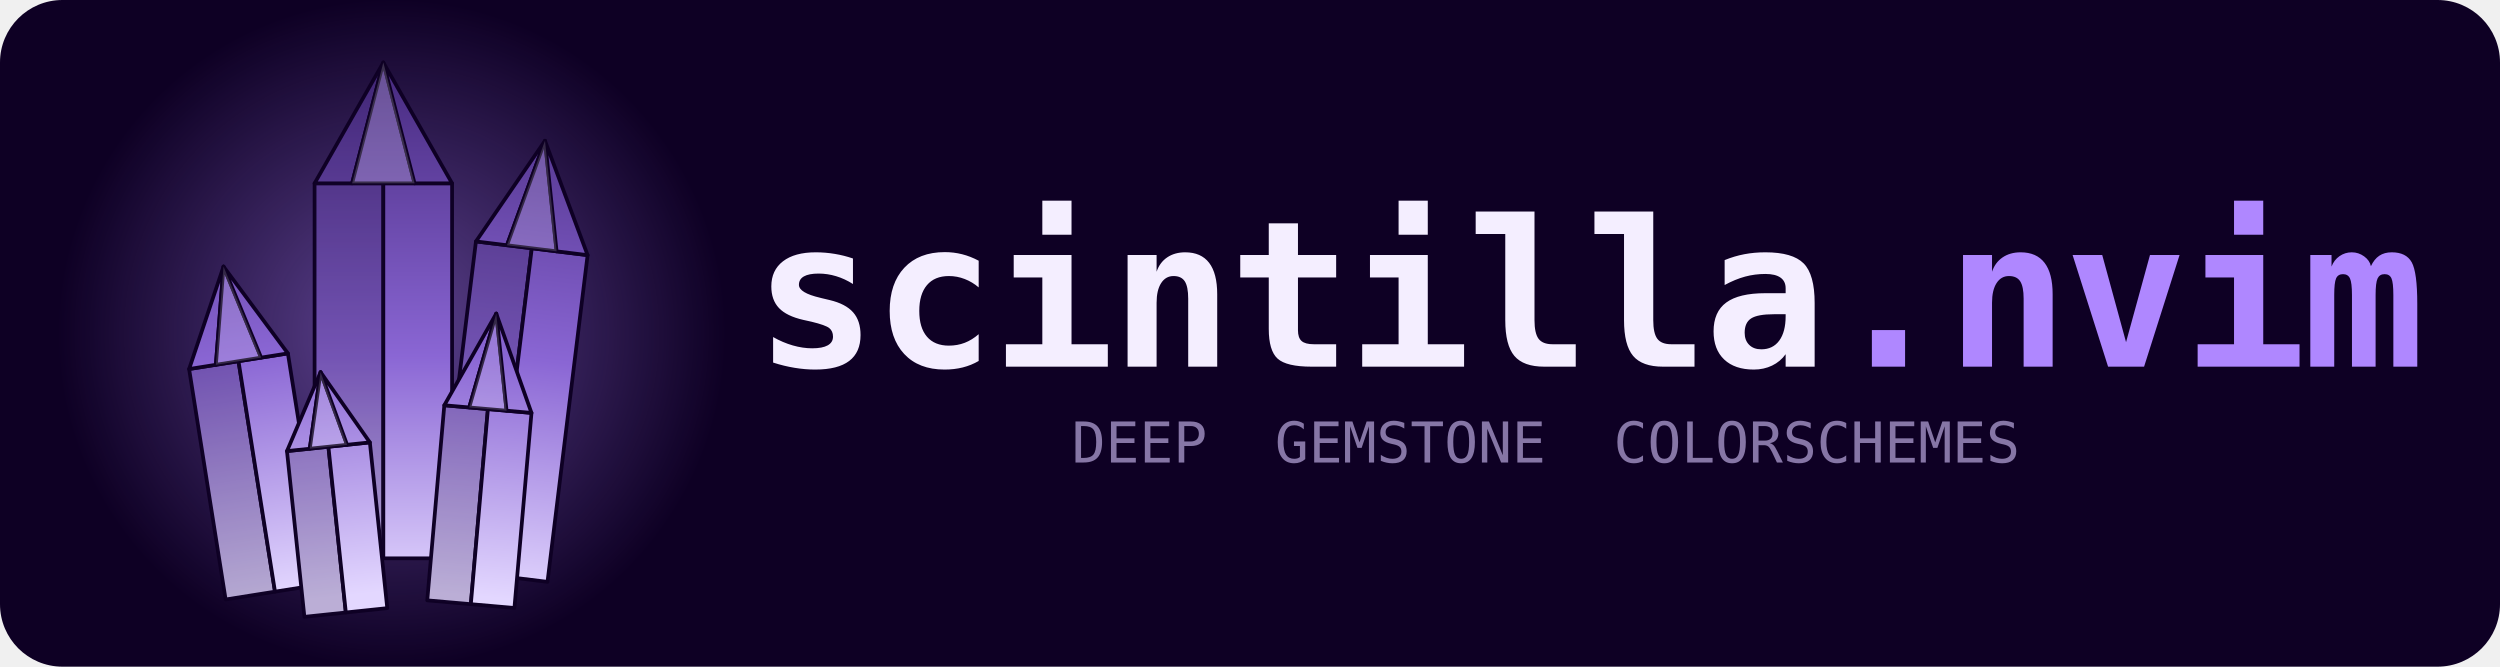
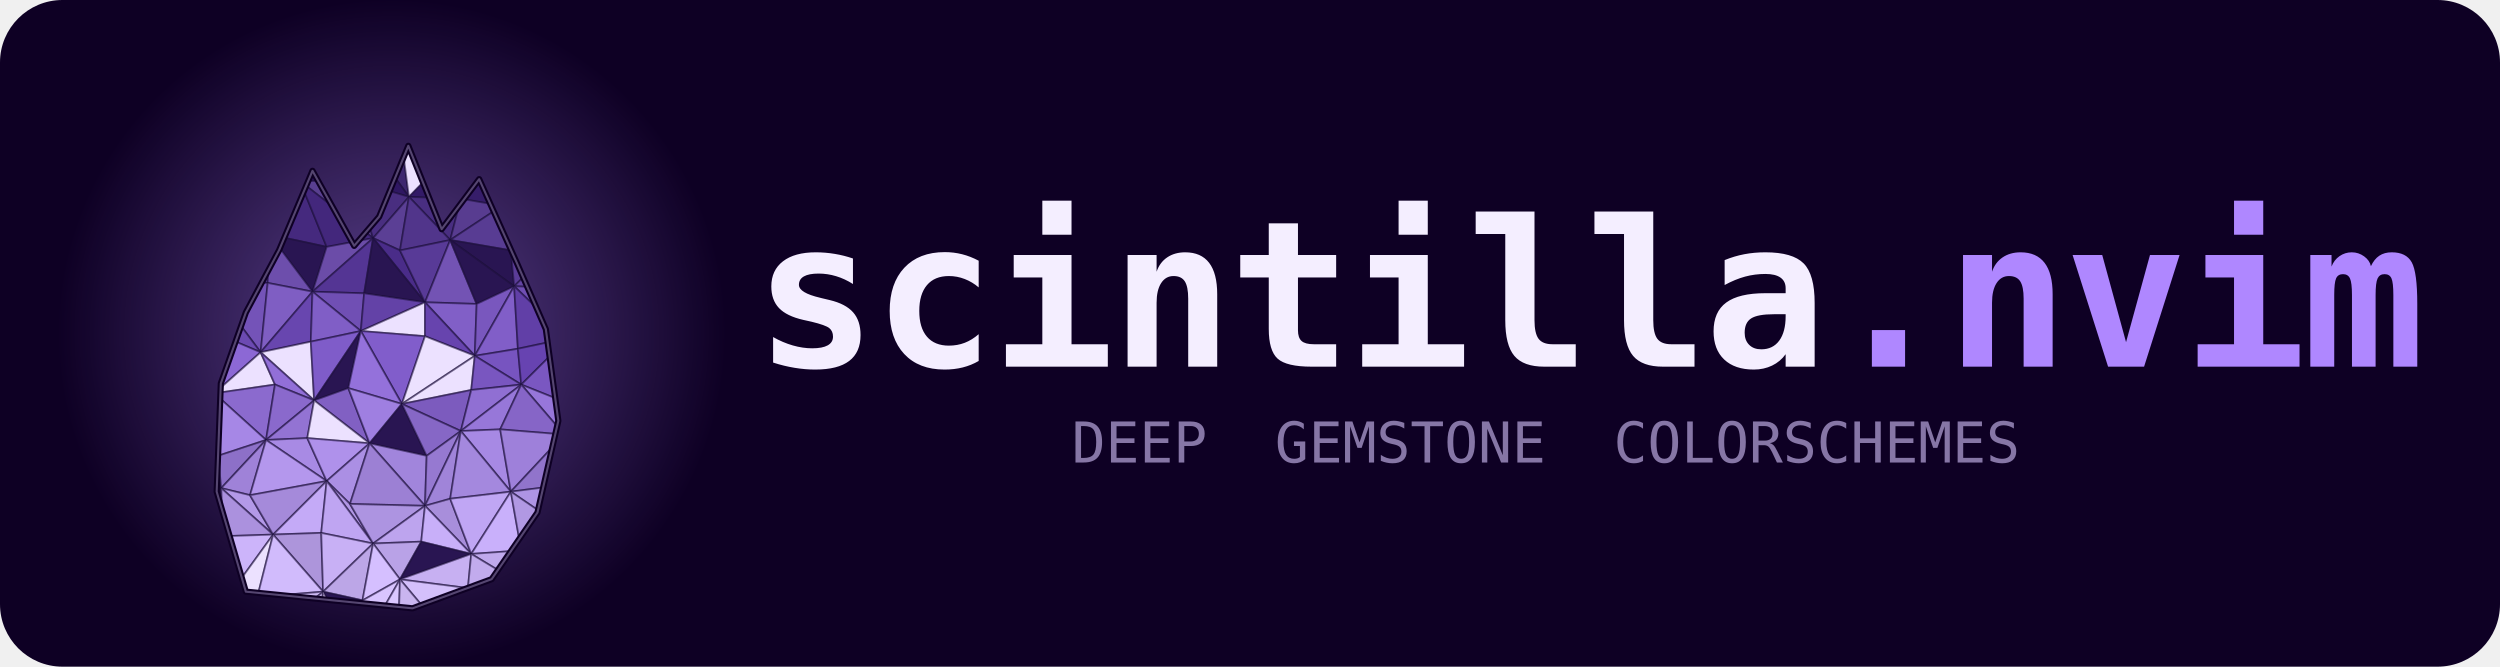
<svg xmlns="http://www.w3.org/2000/svg" viewBox="0 0 1200 320" width="1200" height="320" font-family="ui-monospace, 'SF Mono', 'JetBrains Mono', Menlo, monospace">
  <defs>
-     <linearGradient id="gem" gradientUnits="userSpaceOnUse" x1="100" y1="30" x2="100" y2="286">
-       <stop offset="0" stop-color="#46297e" />
-       <stop offset="0.55" stop-color="#8a66d4" />
-       <stop offset="1" stop-color="#e3d7ff" />
-     </linearGradient>
    <radialGradient id="glow" cx="0.5" cy="0.5" r="0.5">
      <stop offset="0" stop-color="#af87ff" stop-opacity="0.5" />
      <stop offset="1" stop-color="#af87ff" stop-opacity="0" />
    </radialGradient>
+     <clipPath id="mass">
+       <polygon points="40,284 26,236 28,184 40,150 56,120 72,82 92,118 104,104 118,70 134,110 152,86 170,126 184,158 190,202 180,246 158,278 120,292 80,288" />
+     </clipPath>
  </defs>
  <rect width="1200" height="320" rx="30" fill="#0e0024" />
  <g transform="translate(78,0)">
    <circle cx="110" cy="160" r="160" fill="url(#glow)" />
-     <g transform="translate(8,0)" stroke="#0e0024" stroke-width="1.8" stroke-linejoin="round">
-       <g fill="url(#gem)">
-         <polygon points="65,88 98,88 98,268 65,268" />
-         <polygon points="98,88 131,88 131,268 98,268" />
-         <polygon points="65,88 83,88 98,30" />
-         <polygon points="83,88 113,88 98,30" />
-         <polygon points="113,88 131,88 98,30" />
-       </g>
-       <g stroke="none">
-         <polygon points="65,88 98,88 98,268 65,268" fill="#1a0d36" fill-opacity="0.20" />
-         <polygon points="83,88 113,88 98,30" fill="#ffffff" fill-opacity="0.18" />
-         <polygon points="65,88 83,88 98,30" fill="#1a0d36" fill-opacity="0.14" />
-       </g>
-       <g transform="rotate(7 150 276)">
-         <g fill="url(#gem)">
-           <polygon points="123,118 150,118 150,276 123,276" />
-           <polygon points="150,118 177,118 177,276 150,276" />
-           <polygon points="123,118 138,118 150,66" />
-           <polygon points="138,118 162,118 150,66" />
-           <polygon points="162,118 177,118 150,66" />
-         </g>
-         <g stroke="none">
-           <polygon points="123,118 150,118 150,276 123,276" fill="#1a0d36" fill-opacity="0.22" />
-           <polygon points="138,118 162,118 150,66" fill="#ffffff" fill-opacity="0.16" />
-         </g>
-       </g>
-       <g transform="rotate(-9 46 284)">
-         <g fill="url(#gem)">
-           <polygon points="22,172 46,172 46,284 22,284" />
-           <polygon points="46,172 70,172 70,284 46,284" />
-           <polygon points="22,172 35,172 46,126" />
-           <polygon points="35,172 57,172 46,126" />
-           <polygon points="57,172 70,172 46,126" />
-         </g>
-         <g stroke="none">
-           <polygon points="22,172 46,172 46,284 22,284" fill="#1a0d36" fill-opacity="0.22" />
-           <polygon points="35,172 57,172 46,126" fill="#ffffff" fill-opacity="0.16" />
-         </g>
-       </g>
-       <g transform="rotate(5 140 290)">
-         <g fill="url(#gem)">
-           <polygon points="119,196 140,196 140,290 119,290" />
-           <polygon points="140,196 161,196 161,290 140,290" />
-           <polygon points="119,196 131,196 140,150" />
-           <polygon points="131,196 149,196 140,150" />
-           <polygon points="149,196 161,196 140,150" />
-         </g>
-         <g stroke="none">
-           <polygon points="119,196 140,196 140,290 119,290" fill="#1a0d36" fill-opacity="0.20" />
-           <polygon points="131,196 149,196 140,150" fill="#ffffff" fill-opacity="0.16" />
-         </g>
-       </g>
-       <g transform="rotate(-6 80 294)">
-         <g fill="url(#gem)">
-           <polygon points="60,214 80,214 80,294 60,294" />
-           <polygon points="80,214 100,214 100,294 80,294" />
-           <polygon points="60,214 71,214 80,178" />
-           <polygon points="71,214 89,214 80,178" />
-           <polygon points="89,214 100,214 80,178" />
-         </g>
-         <g stroke="none">
-           <polygon points="60,214 80,214 80,294 60,294" fill="#1a0d36" fill-opacity="0.20" />
-           <polygon points="71,214 89,214 80,178" fill="#ffffff" fill-opacity="0.16" />
-         </g>
-       </g>
+     <g clip-path="url(#mass)" stroke="#1c0f3a" stroke-width="0.9" stroke-linejoin="round" stroke-opacity="0.55">
+       <polygon points="17.2,61.2 53.1,74.8 18.9,90.3" fill="#ece1ff" />
+       <polygon points="53.1,74.8 41.2,86.0 18.9,90.3" fill="#533a86" />
+       <polygon points="53.1,74.8 73.7,68.0 66.0,86.9" fill="#3c236d" />
+       <polygon points="53.1,74.8 66.0,86.9 41.2,86.0" fill="#543c87" />
+       <polygon points="73.7,68.0 94.3,61.2 66.0,86.9" fill="#3b236b" />
+       <polygon points="94.3,61.2 92.6,86.9 66.0,86.9" fill="#2c135d" />
+       <polygon points="94.3,61.2 114.9,68.8 118.3,94.5" fill="#3e276f" />
+       <polygon points="94.3,61.2 118.3,94.5 92.6,86.9" fill="#2f1762" />
+       <polygon points="114.9,68.8 149.9,62.0 118.3,94.5" fill="#ece1ff" />
+       <polygon points="149.9,62.0 143.2,95.4 118.3,94.5" fill="#331a67" />
+       <polygon points="149.9,62.0 170.6,69.7 162.9,98.8" fill="#442c75" />
+       <polygon points="149.9,62.0 162.9,98.8 143.2,95.4" fill="#361d6a" />
+       <polygon points="170.6,69.7 191.2,62.9 162.9,98.8" fill="#462e77" />
+       <polygon points="191.2,62.9 187.8,85.2 162.9,98.8" fill="#ece1ff" />
+       <polygon points="191.2,62.9 211.8,70.5 213.4,92.8" fill="#472f78" />
+       <polygon points="191.2,62.9 213.4,92.8 187.8,85.2" fill="#371e69" />
+       <polygon points="18.9,90.3 41.2,86.0 51.4,112.6" fill="#4d3384" />
+       <polygon points="18.9,90.3 51.4,112.6 20.6,120.2" fill="#604499" />
+       <polygon points="41.2,86.0 66.0,86.9 51.4,112.6" fill="#3b2071" />
+       <polygon points="66.0,86.9 78.8,118.5 51.4,112.6" fill="#45297e" />
+       <polygon points="66.0,86.9 92.6,86.9 101.1,114.3" fill="#593f90" />
+       <polygon points="66.0,86.9 101.1,114.3 78.8,118.5" fill="#43277c" />
+       <polygon points="92.6,86.9 118.3,94.5 101.1,114.3" fill="#492e80" />
+       <polygon points="118.3,94.5 114.0,120.2 101.1,114.3" fill="#5b3f95" />
+       <polygon points="118.3,94.5 143.2,95.4 138.1,115.2" fill="#492e81" />
+       <polygon points="118.3,94.5 138.1,115.2 114.0,120.2" fill="#51358b" />
+       <polygon points="143.2,95.4 162.9,98.8 138.1,115.2" fill="#583c90" />
+       <polygon points="162.9,98.8 167.2,120.2 138.1,115.2" fill="#583c93" />
+       <polygon points="162.9,98.8 187.8,85.2 191.2,115.2" fill="#ece1ff" />
+       <polygon points="162.9,98.8 191.2,115.2 167.2,120.2" fill="#664aa1" />
+       <polygon points="187.8,85.2 213.4,92.8 191.2,115.2" fill="#381d6f" />
+       <polygon points="213.4,92.8 218.6,121.1 191.2,115.2" fill="#5b3f95" />
+       <polygon points="20.6,120.2 51.4,112.6 22.3,135.8" fill="#4e308b" />
+       <polygon points="51.4,112.6 50.5,135.8 22.3,135.8" fill="#563795" />
+       <polygon points="51.4,112.6 78.8,118.5 72.0,140.0" fill="#291552" />
+       <polygon points="51.4,112.6 72.0,140.0 50.5,135.8" fill="#6d4eac" />
+       <polygon points="78.8,118.5 101.1,114.3 72.0,140.0" fill="#6b4ca8" />
+       <polygon points="101.1,114.3 96.8,140.8 72.0,140.0" fill="#543594" />
+       <polygon points="101.1,114.3 114.0,120.2 126.0,145.1" fill="#4a2c89" />
+       <polygon points="101.1,114.3 126.0,145.1 96.8,140.8" fill="#291552" />
+       <polygon points="114.0,120.2 138.1,115.2 126.0,145.1" fill="#583a97" />
+       <polygon points="138.1,115.2 150.8,145.9 126.0,145.1" fill="#7353b4" />
+       <polygon points="138.1,115.2 167.2,120.2 168.8,137.4" fill="#291552" />
+       <polygon points="138.1,115.2 168.8,137.4 150.8,145.9" fill="#291552" />
+       <polygon points="167.2,120.2 191.2,115.2 168.8,137.4" fill="#5b3c98" />
+       <polygon points="191.2,115.2 193.7,138.3 168.8,137.4" fill="#6344a3" />
+       <polygon points="191.2,115.2 218.6,121.1 222.8,142.6" fill="#4a2b88" />
+       <polygon points="191.2,115.2 222.8,142.6 193.7,138.3" fill="#533393" />
+       <polygon points="22.3,135.8 50.5,135.8 47.1,169.1" fill="#7453b8" />
+       <polygon points="22.3,135.8 47.1,169.1 23.1,158.9" fill="#6c4ab2" />
+       <polygon points="50.5,135.8 72.0,140.0 47.1,169.1" fill="#7f5ec3" />
+       <polygon points="72.0,140.0 71.2,164.0 47.1,169.1" fill="#6846af" />
+       <polygon points="72.0,140.0 96.8,140.8 95.2,158.9" fill="#704fb4" />
+       <polygon points="72.0,140.0 95.2,158.9 71.2,164.0" fill="#805ec6" />
+       <polygon points="96.8,140.8 126.0,145.1 95.2,158.9" fill="#6342a7" />
+       <polygon points="126.0,145.1 126.0,161.4 95.2,158.9" fill="#ece1ff" />
+       <polygon points="126.0,145.1 150.8,145.9 149.9,170.8" fill="#815fc7" />
+       <polygon points="126.0,145.1 149.9,170.8 126.0,161.4" fill="#6744ae" />
+       <polygon points="150.8,145.9 168.8,137.4 149.9,170.8" fill="#7957be" />
+       <polygon points="168.8,137.4 170.6,167.4 149.9,170.8" fill="#815ec8" />
+       <polygon points="168.8,137.4 193.7,138.3 194.6,162.3" fill="#704fb3" />
+       <polygon points="168.8,137.4 194.6,162.3 170.6,167.4" fill="#613fa7" />
+       <polygon points="193.7,138.3 222.8,142.6 194.6,162.3" fill="#6b4aaf" />
+       <polygon points="222.8,142.6 210.9,164.8 194.6,162.3" fill="#8361ca" />
+       <polygon points="23.1,158.9 47.1,169.1 24.9,188.8" fill="#8c68d5" />
+       <polygon points="47.1,169.1 54.0,184.6 24.9,188.8" fill="#ece1ff" />
+       <polygon points="47.1,169.1 71.2,164.0 72.8,192.2" fill="#ece1ff" />
+       <polygon points="47.1,169.1 72.8,192.2 54.0,184.6" fill="#926fd8" />
+       <polygon points="71.2,164.0 95.2,158.9 72.8,192.2" fill="#7f5cc9" />
+       <polygon points="95.2,158.9 89.2,186.3 72.8,192.2" fill="#291552" />
+       <polygon points="95.2,158.9 126.0,161.4 114.9,193.9" fill="#815dcb" />
+       <polygon points="95.2,158.9 114.9,193.9 89.2,186.3" fill="#9471db" />
+       <polygon points="126.0,161.4 149.9,170.8 114.9,193.9" fill="#ece1ff" />
+       <polygon points="149.9,170.8 148.2,187.2 114.9,193.9" fill="#ece1ff" />
+       <polygon points="149.9,170.8 170.6,167.4 172.2,184.6" fill="#7754c0" />
+       <polygon points="149.9,170.8 172.2,184.6 148.2,187.2" fill="#7956c0" />
+       <polygon points="170.6,167.4 194.6,162.3 172.2,184.6" fill="#6743b1" />
+       <polygon points="194.6,162.3 191.2,192.2 172.2,184.6" fill="#7a57c1" />
+       <polygon points="194.6,162.3 210.9,164.8 216.8,185.4" fill="#815dca" />
+       <polygon points="194.6,162.3 216.8,185.4 191.2,192.2" fill="#8462cb" />
+       <polygon points="24.9,188.8 54.0,184.6 49.7,211.2" fill="#8b6ace" />
+       <polygon points="24.9,188.8 49.7,211.2 26.6,218.8" fill="#a687e6" />
+       <polygon points="54.0,184.6 72.8,192.2 49.7,211.2" fill="#8a69cc" />
+       <polygon points="72.8,192.2 69.5,210.3 49.7,211.2" fill="#9373d3" />
+       <polygon points="72.8,192.2 89.2,186.3 99.4,212.8" fill="#8160c3" />
+       <polygon points="72.8,192.2 99.4,212.8 69.5,210.3" fill="#ece1ff" />
+       <polygon points="89.2,186.3 114.9,193.9 99.4,212.8" fill="#9f7fe1" />
+       <polygon points="114.9,193.9 126.8,218.8 99.4,212.8" fill="#291552" />
+       <polygon points="114.9,193.9 148.2,187.2 143.2,206.9" fill="#7c5bbe" />
+       <polygon points="114.9,193.9 143.2,206.9 126.8,218.8" fill="#8667c6" />
+       <polygon points="148.2,187.2 172.2,184.6 143.2,206.9" fill="#906fd3" />
+       <polygon points="172.2,184.6 162.1,206.1 143.2,206.9" fill="#9777d9" />
+       <polygon points="172.2,184.6 191.2,192.2 192.8,208.6" fill="#9776da" />
+       <polygon points="172.2,184.6 192.8,208.6 162.1,206.1" fill="#8665c7" />
+       <polygon points="191.2,192.2 216.8,185.4 192.8,208.6" fill="#8565c8" />
+       <polygon points="216.8,185.4 220.2,214.6 192.8,208.6" fill="#291552" />
+       <polygon points="26.6,218.8 49.7,211.2 28.2,234.3" fill="#8d70c8" />
+       <polygon points="49.7,211.2 42.0,237.7 28.2,234.3" fill="#9f82d8" />
+       <polygon points="49.7,211.2 69.5,210.3 78.8,230.9" fill="#a88ae4" />
+       <polygon points="49.7,211.2 78.8,230.9 42.0,237.7" fill="#b497ed" />
+       <polygon points="69.5,210.3 99.4,212.8 78.8,230.9" fill="#af91eb" />
+       <polygon points="99.4,212.8 90.0,241.9 78.8,230.9" fill="#ab8fe4" />
+       <polygon points="99.4,212.8 126.8,218.8 126.0,242.8" fill="#a185dc" />
+       <polygon points="99.4,212.8 126.0,242.8 90.0,241.9" fill="#9c80d4" />
+       <polygon points="126.8,218.8 143.2,206.9 126.0,242.8" fill="#9679d1" />
+       <polygon points="143.2,206.9 138.1,239.4 126.0,242.8" fill="#a084d9" />
+       <polygon points="143.2,206.9 162.1,206.1 167.2,236.0" fill="#a789e4" />
+       <polygon points="143.2,206.9 167.2,236.0 138.1,239.4" fill="#a488de" />
+       <polygon points="162.1,206.1 192.8,208.6 167.2,236.0" fill="#9e80da" />
+       <polygon points="192.8,208.6 193.7,232.6 167.2,236.0" fill="#9174cb" />
+       <polygon points="192.8,208.6 220.2,214.6 215.2,233.4" fill="#ece1ff" />
+       <polygon points="192.8,208.6 215.2,233.4 193.7,232.6" fill="#8f72c9" />
+       <polygon points="28.2,234.3 42.0,237.7 53.1,256.6" fill="#b399e8" />
+       <polygon points="28.2,234.3 53.1,256.6 29.1,257.4" fill="#ab91de" />
+       <polygon points="42.0,237.7 78.8,230.9 53.1,256.6" fill="#a58ada" />
+       <polygon points="78.8,230.9 76.2,255.8 53.1,256.6" fill="#c4aaf7" />
+       <polygon points="78.8,230.9 90.0,241.9 101.1,260.9" fill="#b196e5" />
+       <polygon points="78.8,230.9 101.1,260.9 76.2,255.8" fill="#bfa5f2" />
+       <polygon points="90.0,241.9 126.0,242.8 101.1,260.9" fill="#ad94e1" />
+       <polygon points="126.0,242.8 124.2,260.0 101.1,260.9" fill="#bda4ee" />
+       <polygon points="126.0,242.8 138.1,239.4 148.2,265.9" fill="#a88edb" />
+       <polygon points="126.0,242.8 148.2,265.9 124.2,260.0" fill="#c8aff9" />
+       <polygon points="138.1,239.4 167.2,236.0 148.2,265.9" fill="#c0a6f4" />
+       <polygon points="167.2,236.0 172.2,264.2 148.2,265.9" fill="#c9b0fb" />
+       <polygon points="167.2,236.0 193.7,232.6 196.2,255.8" fill="#ae94e4" />
+       <polygon points="167.2,236.0 196.2,255.8 172.2,264.2" fill="#b198e3" />
+       <polygon points="193.7,232.6 215.2,233.4 196.2,255.8" fill="#a085d5" />
+       <polygon points="215.2,233.4 219.4,254.9 196.2,255.8" fill="#b89eeb" />
+       <polygon points="29.1,257.4 53.1,256.6 30.8,287.4" fill="#ccb4fa" />
+       <polygon points="53.1,256.6 45.5,286.6 30.8,287.4" fill="#ece1ff" />
+       <polygon points="53.1,256.6 76.2,255.8 77.1,284.0" fill="#ad95db" />
+       <polygon points="53.1,256.6 77.1,284.0 45.5,286.6" fill="#d1bbfc" />
+       <polygon points="76.2,255.8 101.1,260.9 77.1,284.0" fill="#c8b0f5" />
+       <polygon points="101.1,260.9 96.0,288.2 77.1,284.0" fill="#bca6e7" />
+       <polygon points="101.1,260.9 124.2,260.0 114.0,278.1" fill="#b9a2e7" />
+       <polygon points="101.1,260.9 114.0,278.1 96.0,288.2" fill="#d5bfff" />
+       <polygon points="124.2,260.0 148.2,265.9 114.0,278.1" fill="#291552" />
+       <polygon points="148.2,265.9 146.6,282.3 114.0,278.1" fill="#c7b0f2" />
+       <polygon points="148.2,265.9 172.2,264.2 173.9,281.4" fill="#c0a9ed" />
+       <polygon points="148.2,265.9 173.9,281.4 146.6,282.3" fill="#c2abed" />
+       <polygon points="172.2,264.2 196.2,255.8 173.9,281.4" fill="#d0b8fe" />
+       <polygon points="196.2,255.8 192.0,285.7 173.9,281.4" fill="#291552" />
+       <polygon points="196.2,255.8 219.4,254.9 210.1,289.9" fill="#c2aaef" />
+       <polygon points="196.2,255.8 210.1,289.9 192.0,285.7" fill="#c6b0f1" />
+       <polygon points="30.8,287.4 45.5,286.6 41.2,313.1" fill="#291552" />
+       <polygon points="30.8,287.4 41.2,313.1 18.1,302.9" fill="#291552" />
+       <polygon points="45.5,286.6 77.1,284.0 41.2,313.1" fill="#ccb8f2" />
+       <polygon points="77.1,284.0 75.4,301.2 41.2,313.1" fill="#bfabe5" />
+       <polygon points="77.1,284.0 96.0,288.2 93.5,313.9" fill="#291552" />
+       <polygon points="77.1,284.0 93.5,313.9 75.4,301.2" fill="#e5d1ff" />
+       <polygon points="96.0,288.2 114.0,278.1 93.5,313.9" fill="#d8c4fe" />
+       <polygon points="114.0,278.1 113.2,302.1 93.5,313.9" fill="#dbc7ff" />
+       <polygon points="114.0,278.1 146.6,282.3 144.8,314.8" fill="#d4c0fb" />
+       <polygon points="114.0,278.1 144.8,314.8 113.2,302.1" fill="#c9b5ef" />
+       <polygon points="146.6,282.3 173.9,281.4 144.8,314.8" fill="#dbc7ff" />
+       <polygon points="173.9,281.4 174.8,304.6 144.8,314.8" fill="#dfcbff" />
+       <polygon points="173.9,281.4 192.0,285.7 192.0,302.9" fill="#d7c3fe" />
+       <polygon points="173.9,281.4 192.0,302.9 174.8,304.6" fill="#c5b1eb" />
+       <polygon points="192.0,285.7 210.1,289.9 192.0,302.9" fill="#dfcbff" />
+       <polygon points="210.1,289.9 211.8,305.4 192.0,302.9" fill="#dbc7ff" />
+       <polygon points="18.1,302.9 41.2,313.1 19.8,332.9" fill="#e5d1ff" />
+       <polygon points="41.2,313.1 54.8,336.2 19.8,332.9" fill="#cab6f0" />
+       <polygon points="41.2,313.1 75.4,301.2 68.6,337.1" fill="#ece1ff" />
+       <polygon points="41.2,313.1 68.6,337.1 54.8,336.2" fill="#c8b4ee" />
+       <polygon points="75.4,301.2 93.5,313.9 68.6,337.1" fill="#d1bdf7" />
+       <polygon points="93.5,313.9 89.2,326.1 68.6,337.1" fill="#d6c2fc" />
+       <polygon points="93.5,313.9 113.2,302.1 125.1,326.9" fill="#d7c3fd" />
+       <polygon points="93.5,313.9 125.1,326.9 89.2,326.1" fill="#dcc8ff" />
+       <polygon points="113.2,302.1 144.8,314.8 125.1,326.9" fill="#e5d1ff" />
+       <polygon points="144.8,314.8 143.2,331.1 125.1,326.9" fill="#dac6ff" />
+       <polygon points="144.8,314.8 174.8,304.6 162.1,336.2" fill="#e3cfff" />
+       <polygon points="144.8,314.8 162.1,336.2 143.2,331.1" fill="#d8c4fe" />
+       <polygon points="174.8,304.6 192.0,302.9 162.1,336.2" fill="#d1bdf7" />
+       <polygon points="192.0,302.9 194.6,326.1 162.1,336.2" fill="#decaff" />
+       <polygon points="192.0,302.9 211.8,305.4 216.0,326.9" fill="#cfbbf5" />
+       <polygon points="192.0,302.9 216.0,326.9 194.6,326.1" fill="#ece1ff" />
    </g>
+     <polygon points="40,284 26,236 28,184 40,150 56,120 72,82 92,118 104,104 118,70 134,110 152,86 170,126 184,158 190,202 180,246 158,278 120,292 80,288" fill="none" stroke="#0e0024" stroke-width="3" stroke-linejoin="round" />
+     <polygon points="40,284 26,236 28,184 40,150 56,120 72,82 92,118 104,104 118,70 134,110 152,86 170,126 184,158 190,202 180,246 158,278 120,292 80,288" fill="none" stroke="#d9c8ff" stroke-width="1" stroke-opacity="0.35" stroke-linejoin="round" />
    <text x="284" y="176" font-size="98" font-weight="700" fill="#f4eeff" textLength="760" lengthAdjust="spacing" letter-spacing="-2">scintilla<tspan fill="#af87ff">.nvim</tspan>
    </text>
    <text x="664" y="222" font-size="27" fill="#8676a6" text-anchor="middle" textLength="560" lengthAdjust="spacing">DEEP  GEMSTONE  COLORSCHEMES</text>
  </g>
</svg>
